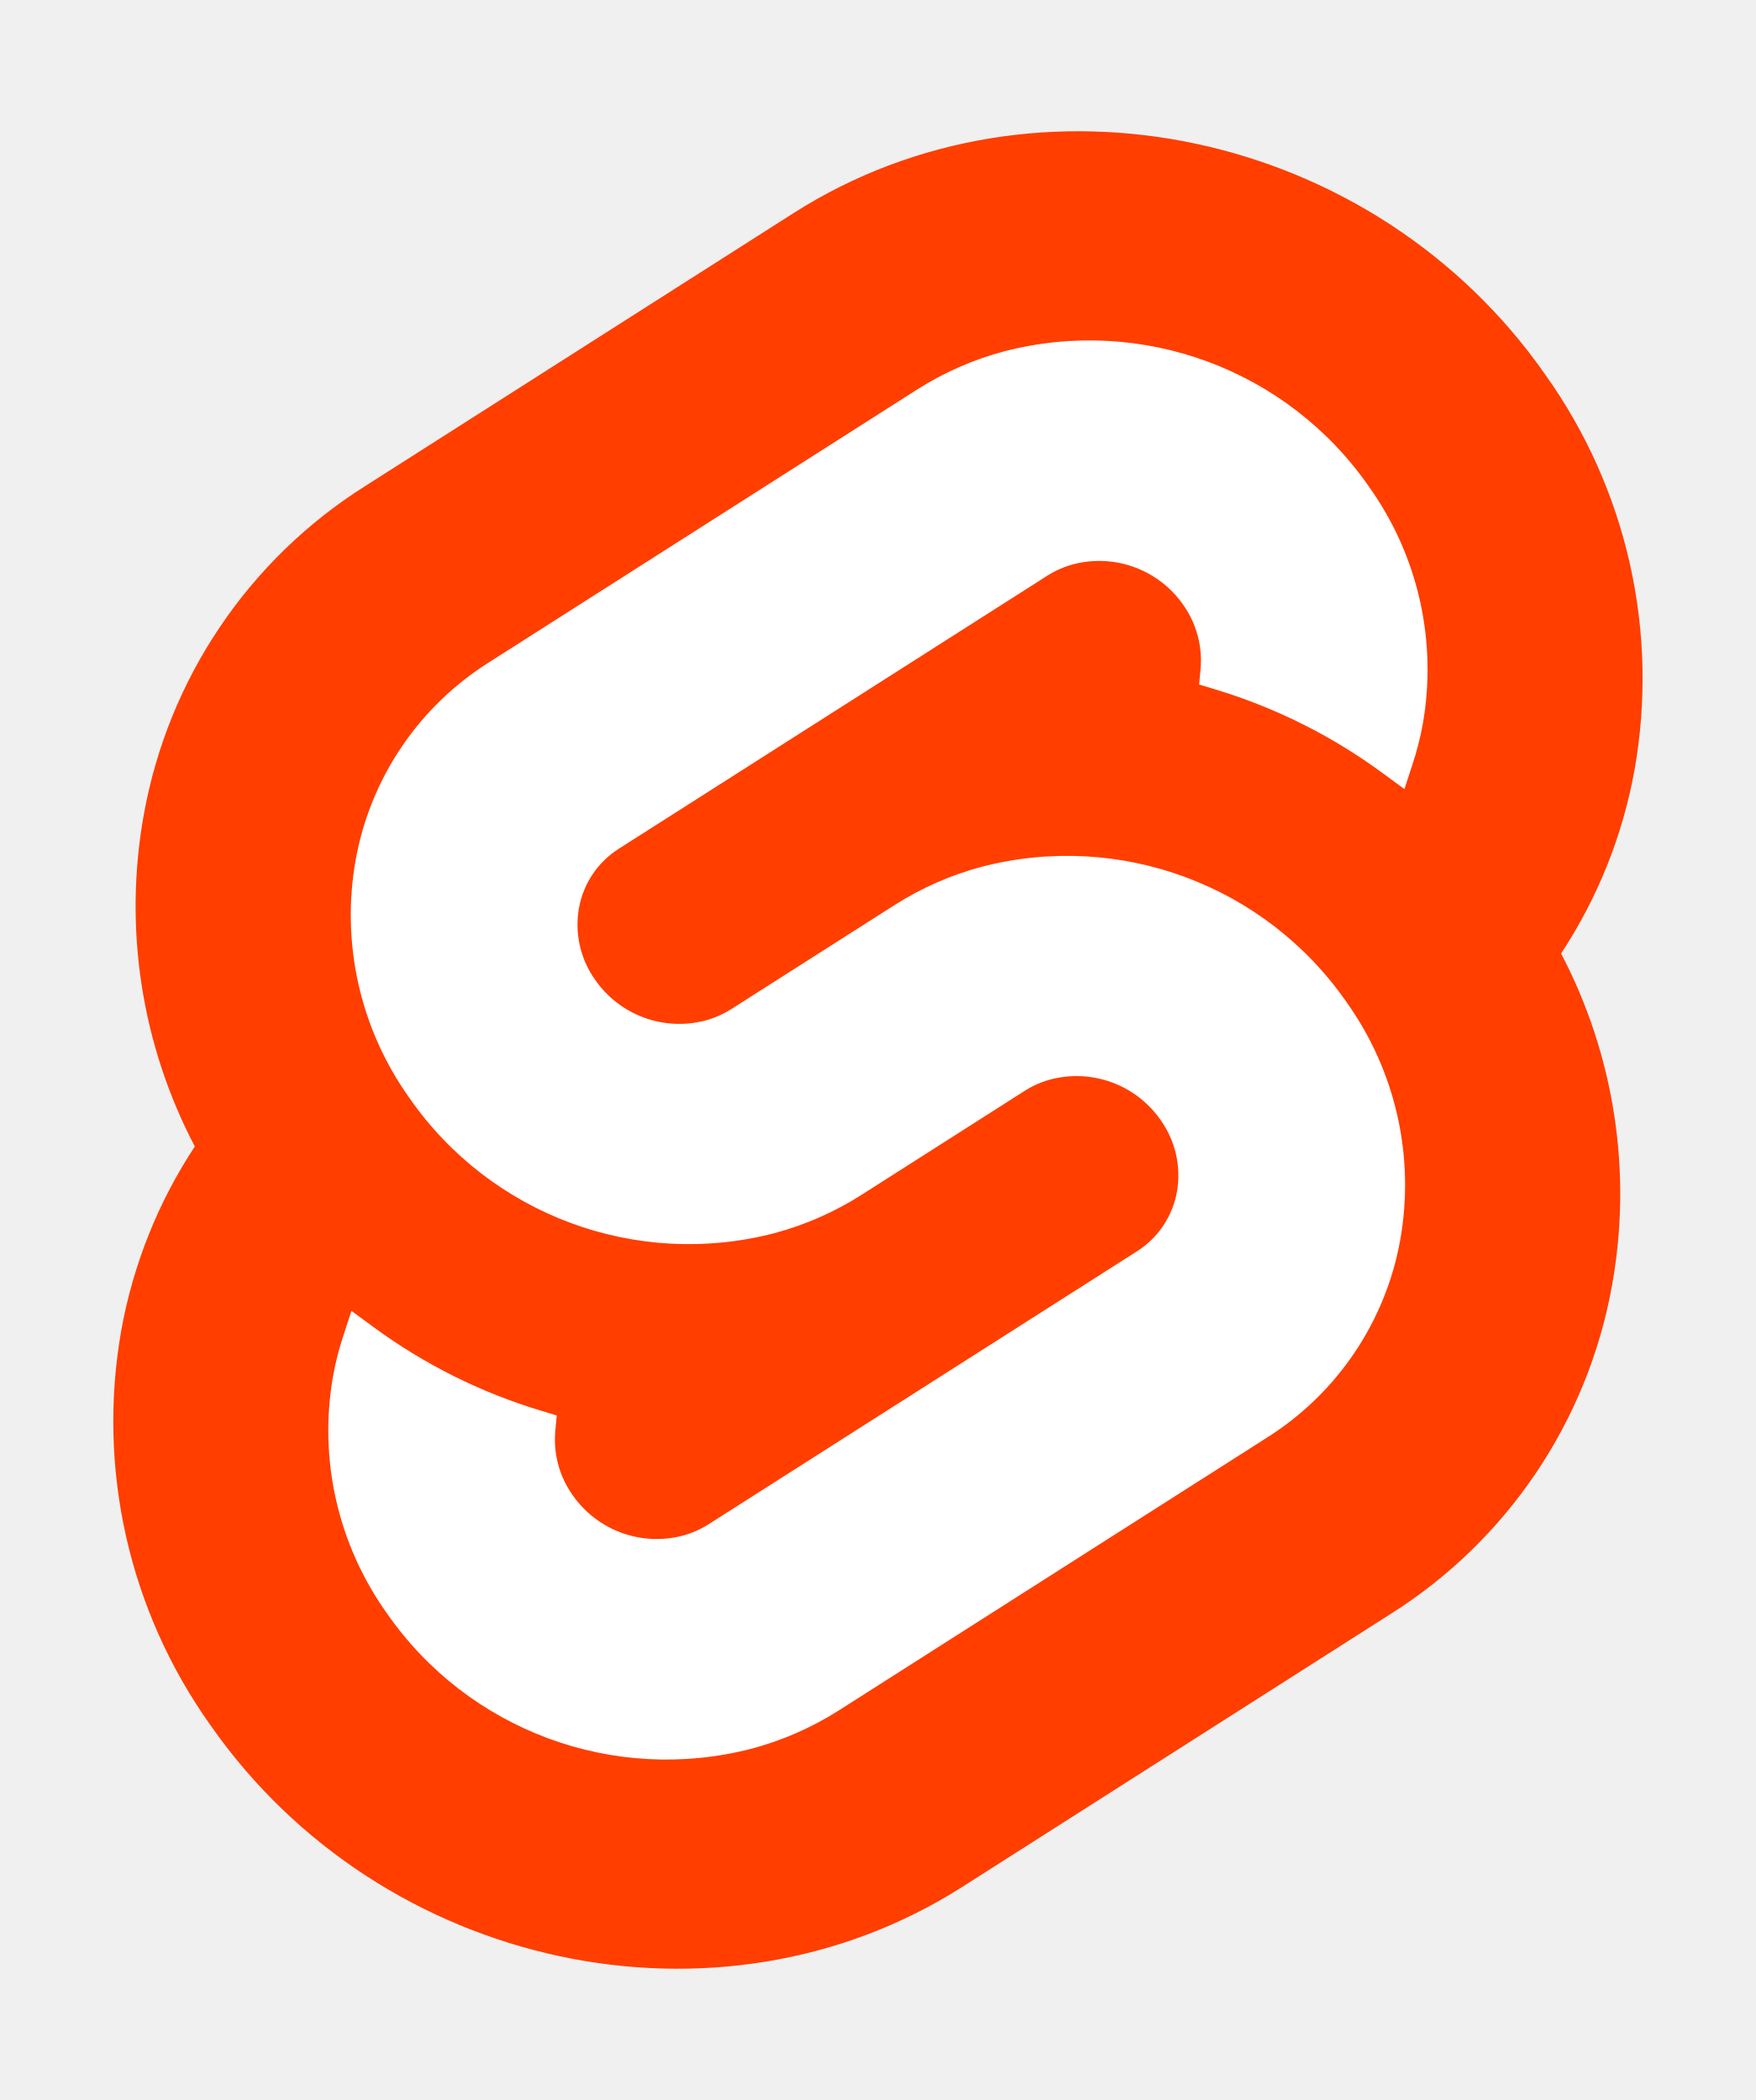
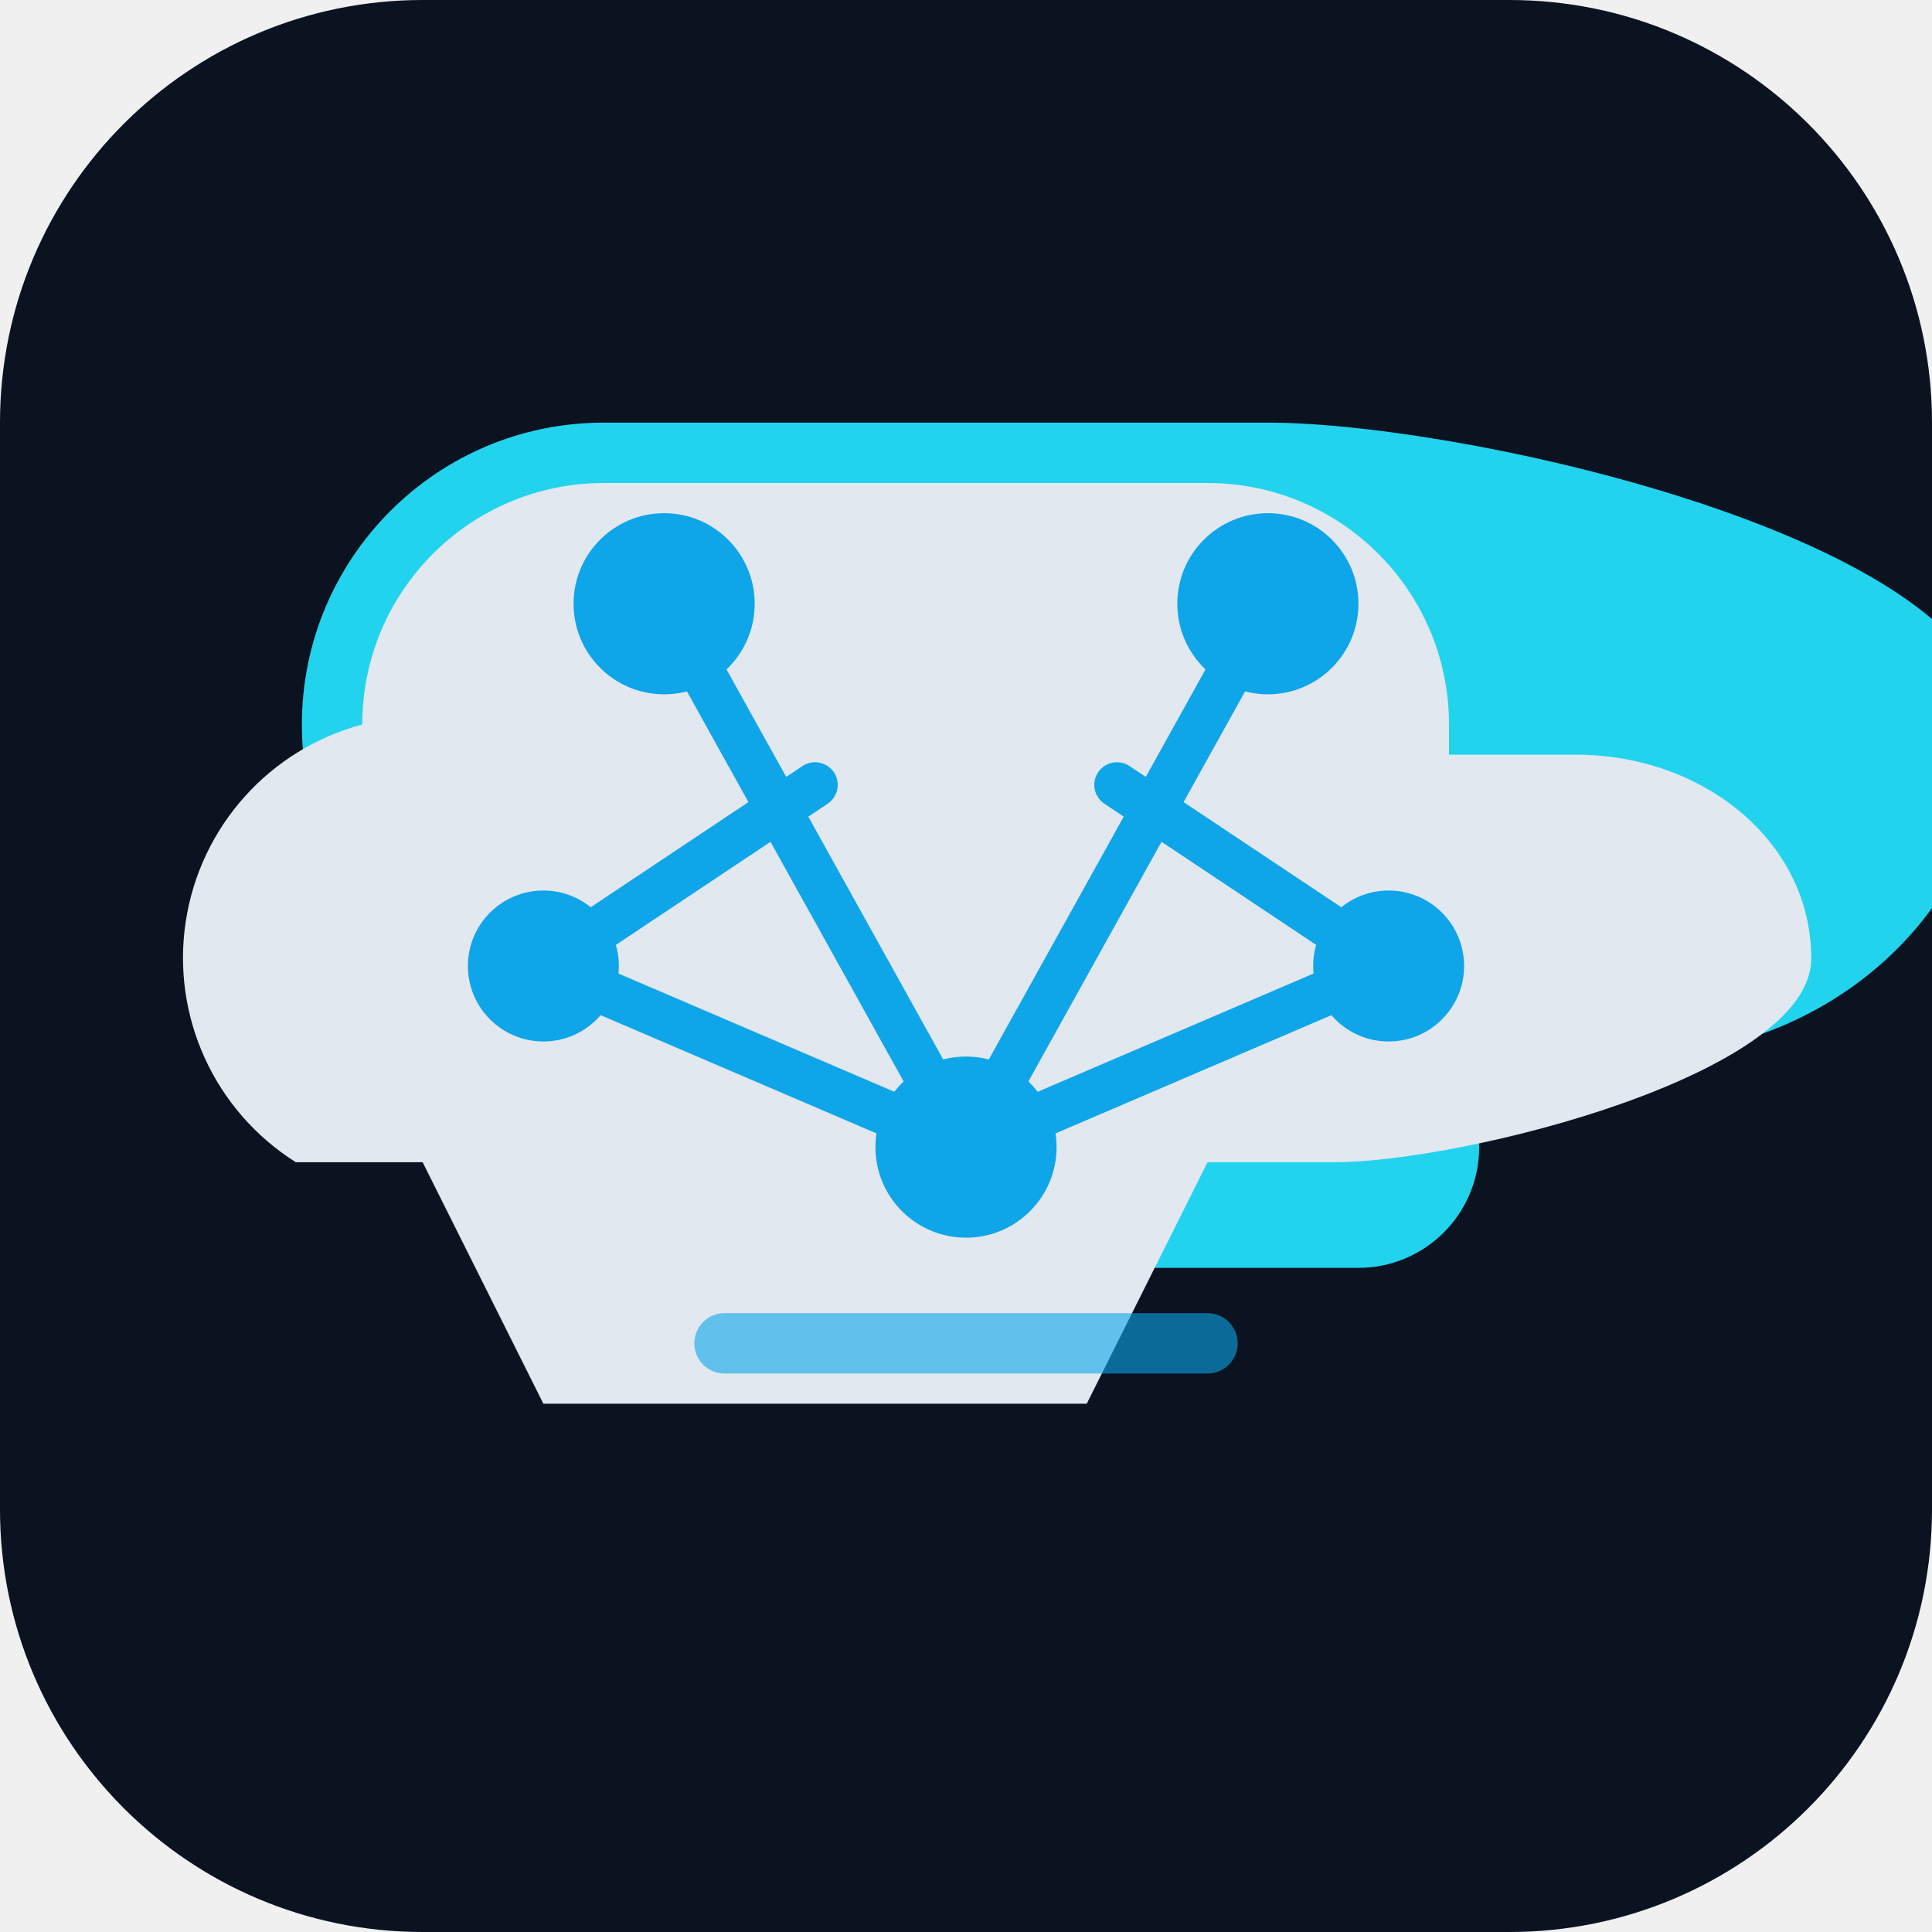
- <svg xmlns="http://www.w3.org/2000/svg" width="107" height="128" viewBox="0 0 107 128">
-   <path d="M94.157 22.819c-10.4-14.885-30.94-19.297-45.792-9.835L22.282 29.608A29.92 29.92 0 0 0 8.764 49.65a31.5 31.5 0 0 0 3.108 20.231 30 30 0 0 0-4.477 11.183 31.9 31.9 0 0 0 5.448 24.116c10.402 14.887 30.942 19.297 45.791 9.835l26.083-16.624A29.92 29.92 0 0 0 98.235 78.35a31.53 31.53 0 0 0-3.105-20.232 30 30 0 0 0 4.474-11.182 31.88 31.88 0 0 0-5.447-24.116" style="fill:#ff3e00" />
-   <path d="M45.817 106.582a20.72 20.72 0 0 1-22.237-8.243 19.17 19.17 0 0 1-3.277-14.503 18 18 0 0 1 .624-2.435l.49-1.498 1.337.981a33.6 33.6 0 0 0 10.203 5.098l.97.294-.09.968a5.85 5.85 0 0 0 1.052 3.878 6.24 6.24 0 0 0 6.695 2.485 5.8 5.8 0 0 0 1.603-.704L69.27 76.28a5.43 5.43 0 0 0 2.45-3.631 5.8 5.8 0 0 0-.987-4.371 6.24 6.24 0 0 0-6.698-2.487 5.7 5.7 0 0 0-1.6.704l-9.953 6.345a19 19 0 0 1-5.296 2.326 20.72 20.72 0 0 1-22.237-8.243 19.17 19.17 0 0 1-3.277-14.502 17.99 17.99 0 0 1 8.13-12.052l26.081-16.623a19 19 0 0 1 5.3-2.329 20.72 20.72 0 0 1 22.237 8.243 19.17 19.17 0 0 1 3.277 14.503 18 18 0 0 1-.624 2.435l-.49 1.498-1.337-.98a33.6 33.6 0 0 0-10.203-5.1l-.97-.294.09-.968a5.86 5.86 0 0 0-1.052-3.878 6.24 6.24 0 0 0-6.696-2.485 5.8 5.8 0 0 0-1.602.704L37.73 51.72a5.42 5.42 0 0 0-2.449 3.63 5.79 5.79 0 0 0 .986 4.372 6.24 6.24 0 0 0 6.698 2.486 5.8 5.8 0 0 0 1.602-.704l9.952-6.342a19 19 0 0 1 5.295-2.328 20.72 20.72 0 0 1 22.237 8.242 19.17 19.17 0 0 1 3.277 14.503 18 18 0 0 1-8.13 12.053l-26.081 16.622a19 19 0 0 1-5.3 2.328" style="fill:#fff" />
+ <svg xmlns="http://www.w3.org/2000/svg" width="64" height="64" viewBox="0 0 64 64" fill="none" role="img" aria-label="Open Brain favicon">
+   <rect width="64" height="64" rx="14" fill="#0B1220" />
+   <path d="M20 14C14.477 14 10 18.477 10 24c0 6.075 5.373 11 12 11h5v3c0 2.206 1.794 4 4 4h14c2.206 0 4-1.794 4-4v-3h5c6.627 0 12-4.925 12-11S48.627 14 42 14H20Z" fill="#22D3EE" />
+   <path d="M12 24a8 8 0 0 1 8-8h20a8 8 0 0 1 8 8v1h4.2c4.25 0 7.8 2.9 7.8 6.75S48.45 38.5 44.2 38.5H40l-4 8h-18l-4-8h-4.2A8 8 0 0 1 12 24Z" fill="#E2E8F0" />
+   <path d="M24 44.5h16" stroke="#0EA5E9" stroke-width="2" stroke-linecap="round" opacity="0.6" />
+   <g fill="#0EA5E9">
+     <circle cx="22" cy="20" r="3" />
+     <circle cx="42" cy="20" r="3" />
+     <circle cx="18" cy="32" r="2.5" />
+     <circle cx="46" cy="32" r="2.5" />
+     <circle cx="32" cy="38" r="3" />
+   </g>
+   <g stroke="#0EA5E9" stroke-width="1.5" stroke-linecap="round">
+     <line x1="22" y1="20" x2="32" y2="38" />
+     <line x1="42" y1="20" x2="32" y2="38" />
+     <line x1="18" y1="32" x2="27" y2="26" />
+     <line x1="46" y1="32" x2="37" y2="26" />
+     <line x1="18" y1="32" x2="32" y2="38" />
+     <line x1="46" y1="32" x2="32" y2="38" />
+   </g>
</svg>
